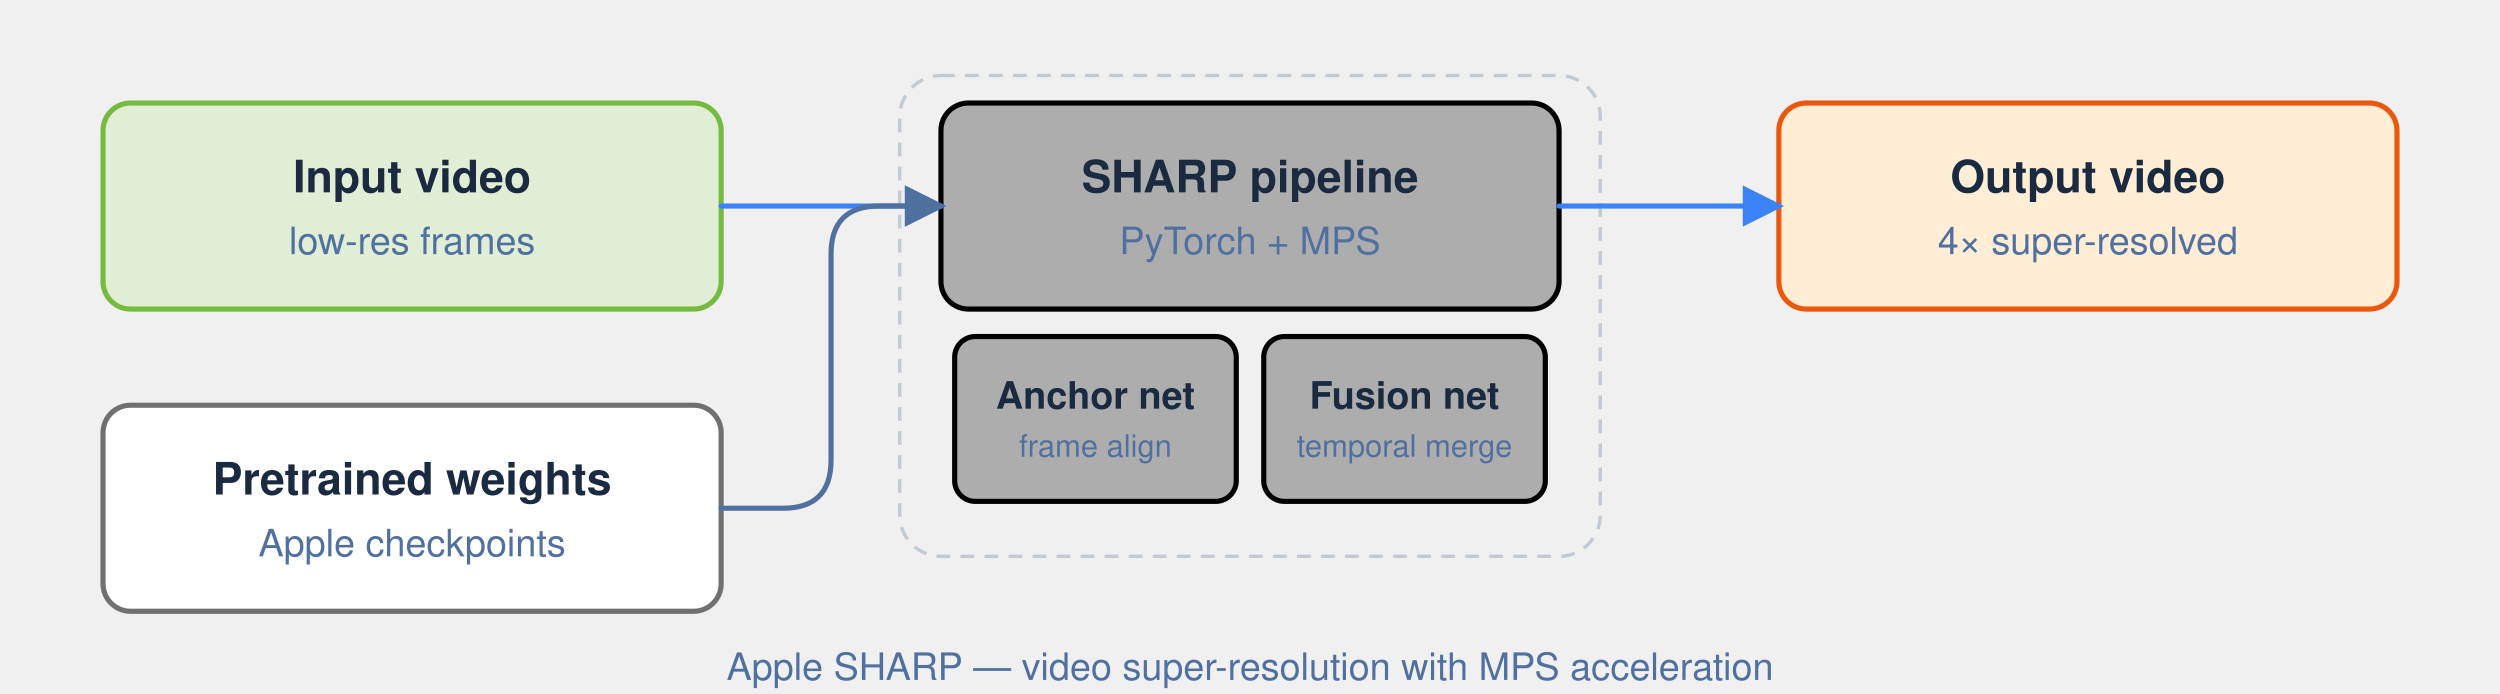
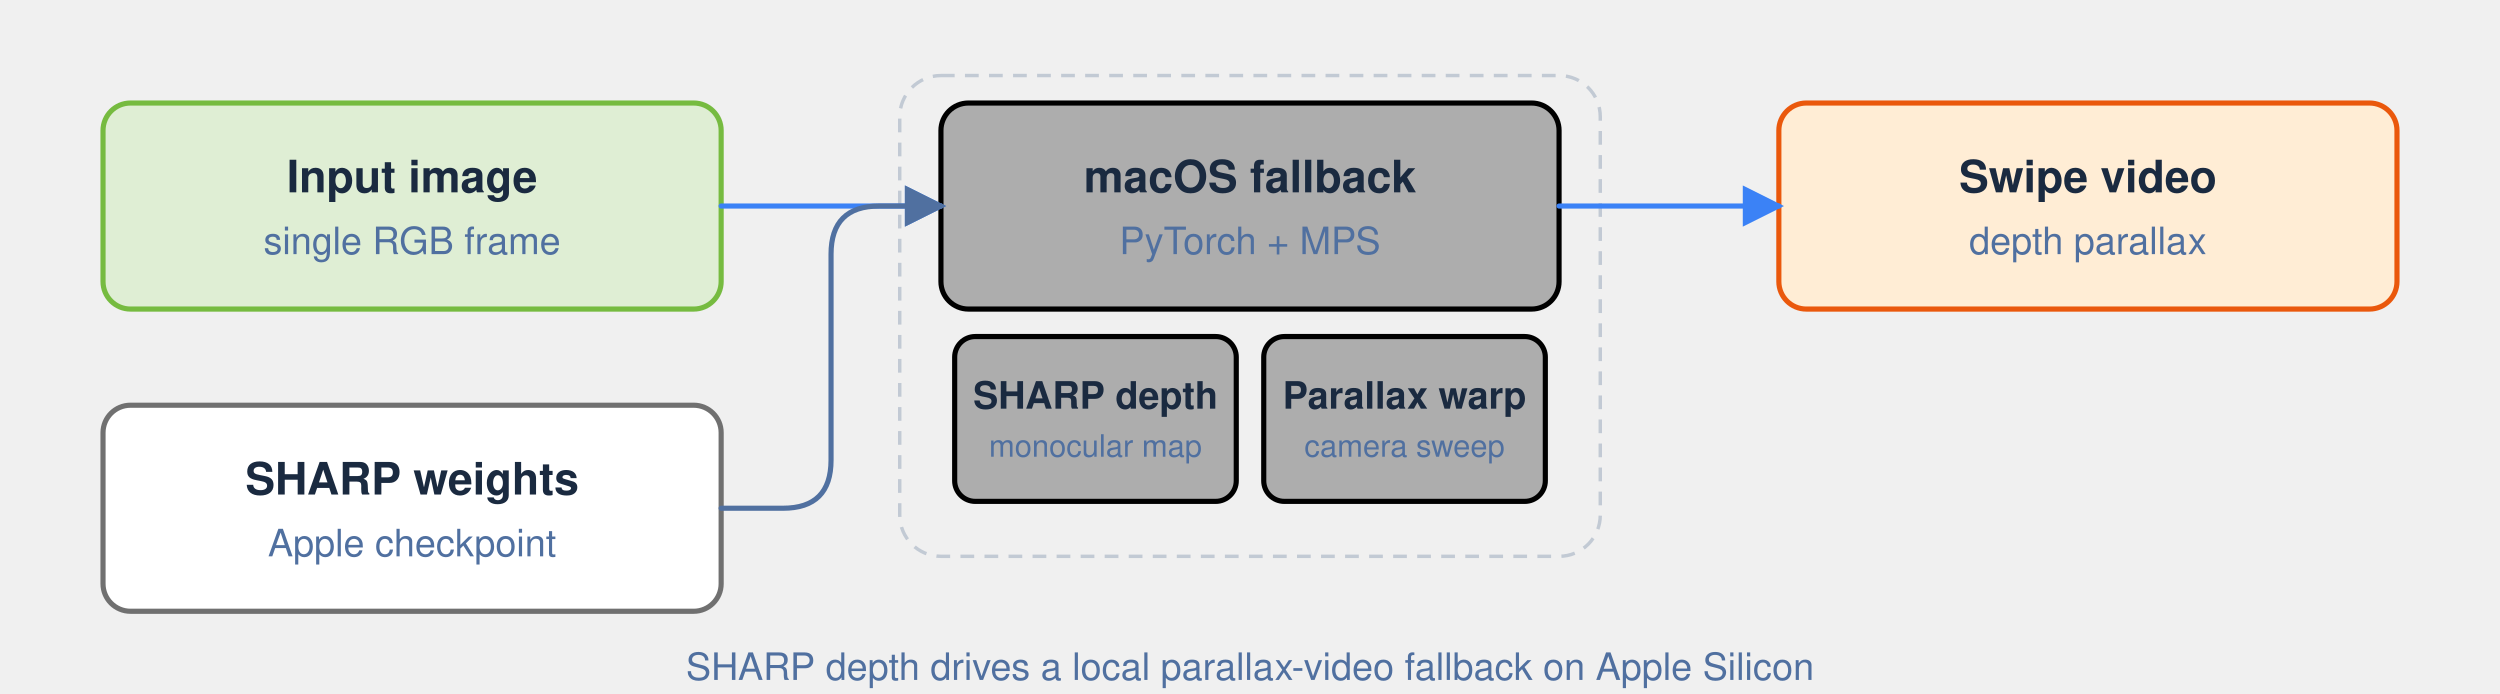
<svg xmlns="http://www.w3.org/2000/svg" viewBox="0 0 728 202">
  <style>
    /* Default: light mode (for rsvg-convert and non-media-query agents) */
    .bg { fill: transparent; }
    .box { fill: #ffffff; stroke: #707070; stroke-width: 1.5; }
    .box-accent { fill: #dbeafe; stroke: #3b82f6; stroke-width: 1.5; }
    .box-green { fill: #74a7ff; stroke: #012f7b; stroke-width: 1.5; }
    .box-warm { fill: #fef3c7; stroke: #d97706; stroke-width: 1.5; }
    .box-purple { fill: #adadad; stroke: #000000; stroke-width: 1.5; }
    .box-teal { fill: #ebebeb; stroke: #474747; stroke-width: 1.5; }
    .box-slate { fill: #a7c6ff; stroke: #0042a9; stroke-width: 1.5; }
    .box-indigo { fill: #dfeed4; stroke: #4e7a27; stroke-width: 1.5; }
    .box-rose { fill: #dfeed4; stroke: #76bb40; stroke-width: 1.5; }
    .box-orange { fill: #ffedd5; stroke: #ea580c; stroke-width: 1.5; }
    .box-cyan { fill: #d9c9fe; stroke: #5e30eb; stroke-width: 1.5; }
    .label { fill: #1a2a40; }
    .sub { fill: #5070a0; }
    text { font-family: -apple-system, "Segoe UI", Helvetica, sans-serif; }
    .label { font-size: 13px; font-weight: 600; }
    .sub { font-size: 11px; }
    @media (prefers-color-scheme: dark) {
      .bg { fill: transparent; }
      .box { fill: #1a1e2a; stroke: #505050; }
      .box-accent { fill: #0d1e38; stroke: #2b5cb0; }
      .box-green { fill: #0a1a3a; stroke: #4a80d0; }
      .box-warm { fill: #221a10; stroke: #a06020; }
      .box-purple { fill: #222222; stroke: #666666; }
      .box-teal { fill: #1e1e1e; stroke: #666666; }
      .box-slate { fill: #0d1a38; stroke: #4a7ad0; }
      .box-indigo { fill: #1a2810; stroke: #5a8a30; }
      .box-rose { fill: #1a2810; stroke: #5aaa30; }
      .box-orange { fill: #2a1a08; stroke: #f97316; }
      .box-cyan { fill: #1a1030; stroke: #7040d0; }
      .label { fill: #d0daf0; }
      .sub { fill: #90a8c0; }
    }
  </style>
  <defs>
    <marker id="ah" markerWidth="8" markerHeight="8" refX="7" refY="4" orient="auto">
      <path d="M0,0 L8,4 L0,8z" fill="#5070a0" stroke="none" />
    </marker>
    <marker id="ahs" markerWidth="8" markerHeight="8" refX="7" refY="4" orient="auto">
      <path d="M0,0 L8,4 L0,8z" fill="#3b82f6" stroke="none" />
    </marker>
  </defs>
  <rect width="728" height="202" class="bg" rx="8" />
  <rect x="30" y="30" width="180" height="60" rx="8" class="box-rose" />
-   <text x="120" y="56" text-anchor="middle" class="label">Input video</text>
-   <text x="120" y="74" text-anchor="middle" class="sub">low-res frames</text>
+   <text x="120" y="56" text-anchor="middle" class="label">Input image</text>
+   <text x="120" y="74" text-anchor="middle" class="sub">single RGB frame</text>
  <rect x="30" y="118" width="180" height="60" rx="8" class="box" />
-   <text x="120" y="144" text-anchor="middle" class="label">Pretrained weights</text>
-   <text x="120" y="162" text-anchor="middle" class="sub">Apple checkpoints</text>
+   <text x="120" y="144" text-anchor="middle" class="label">SHARP weights</text>
+   <text x="120" y="162" text-anchor="middle" class="sub">Apple checkpoint</text>
  <rect x="262" y="22" width="204" height="140" rx="12" fill="none" stroke="#94a3b8" stroke-width="1" stroke-dasharray="4 3" opacity="0.5" />
  <rect x="274" y="30" width="180" height="60" rx="8" class="box-purple" />
-   <text x="364" y="56" text-anchor="middle" class="label">SHARP pipeline</text>
+   <text x="364" y="56" text-anchor="middle" class="label">macOS fallback</text>
  <text x="364" y="74" text-anchor="middle" class="sub">PyTorch + MPS</text>
  <rect x="278" y="98" width="82" height="48" rx="6" class="box-purple" />
-   <text x="319" y="119" text-anchor="middle" class="label" style="font-size:11px">Anchor net</text>
-   <text x="319" y="133" text-anchor="middle" class="sub" style="font-size:9px">frame align</text>
+   <text x="319" y="119" text-anchor="middle" class="label" style="font-size:11px">SHARP depth</text>
+   <text x="319" y="133" text-anchor="middle" class="sub" style="font-size:9px">monocular map</text>
  <rect x="368" y="98" width="82" height="48" rx="6" class="box-purple" />
-   <text x="409" y="119" text-anchor="middle" class="label" style="font-size:11px">Fusion net</text>
-   <text x="409" y="133" text-anchor="middle" class="sub" style="font-size:9px">temporal merge</text>
+   <text x="409" y="119" text-anchor="middle" class="label" style="font-size:11px">Parallax warp</text>
+   <text x="409" y="133" text-anchor="middle" class="sub" style="font-size:9px">camera sweep</text>
  <rect x="518" y="30" width="180" height="60" rx="8" class="box-orange" />
-   <text x="608" y="56" text-anchor="middle" class="label">Output video</text>
-   <text x="608" y="74" text-anchor="middle" class="sub">4× super-resolved</text>
+   <text x="608" y="56" text-anchor="middle" class="label">Swipe video</text>
+   <text x="608" y="74" text-anchor="middle" class="sub">depth parallax</text>
  <path d="M210,60 L274,60" fill="none" stroke="#3b82f6" stroke-width="1.5" stroke-linecap="round" marker-end="url(#ahs)" />
  <path d="M210,148 L228,148 Q242,148 242,134 L242,74 Q242,60 256,60 L274,60" fill="none" stroke="#5070a0" stroke-width="1.5" stroke-linecap="round" marker-end="url(#ah)" />
  <path d="M454,60 L518,60" fill="none" stroke="#3b82f6" stroke-width="1.5" stroke-linecap="round" marker-end="url(#ahs)" />
-   <text x="364" y="198" text-anchor="middle" class="sub">Apple SHARP — video super-resolution with MPS acceleration</text>
+   <text x="364" y="198" text-anchor="middle" class="sub">SHARP depth drives a local parallax-video fallback on Apple Silicon</text>
</svg>
